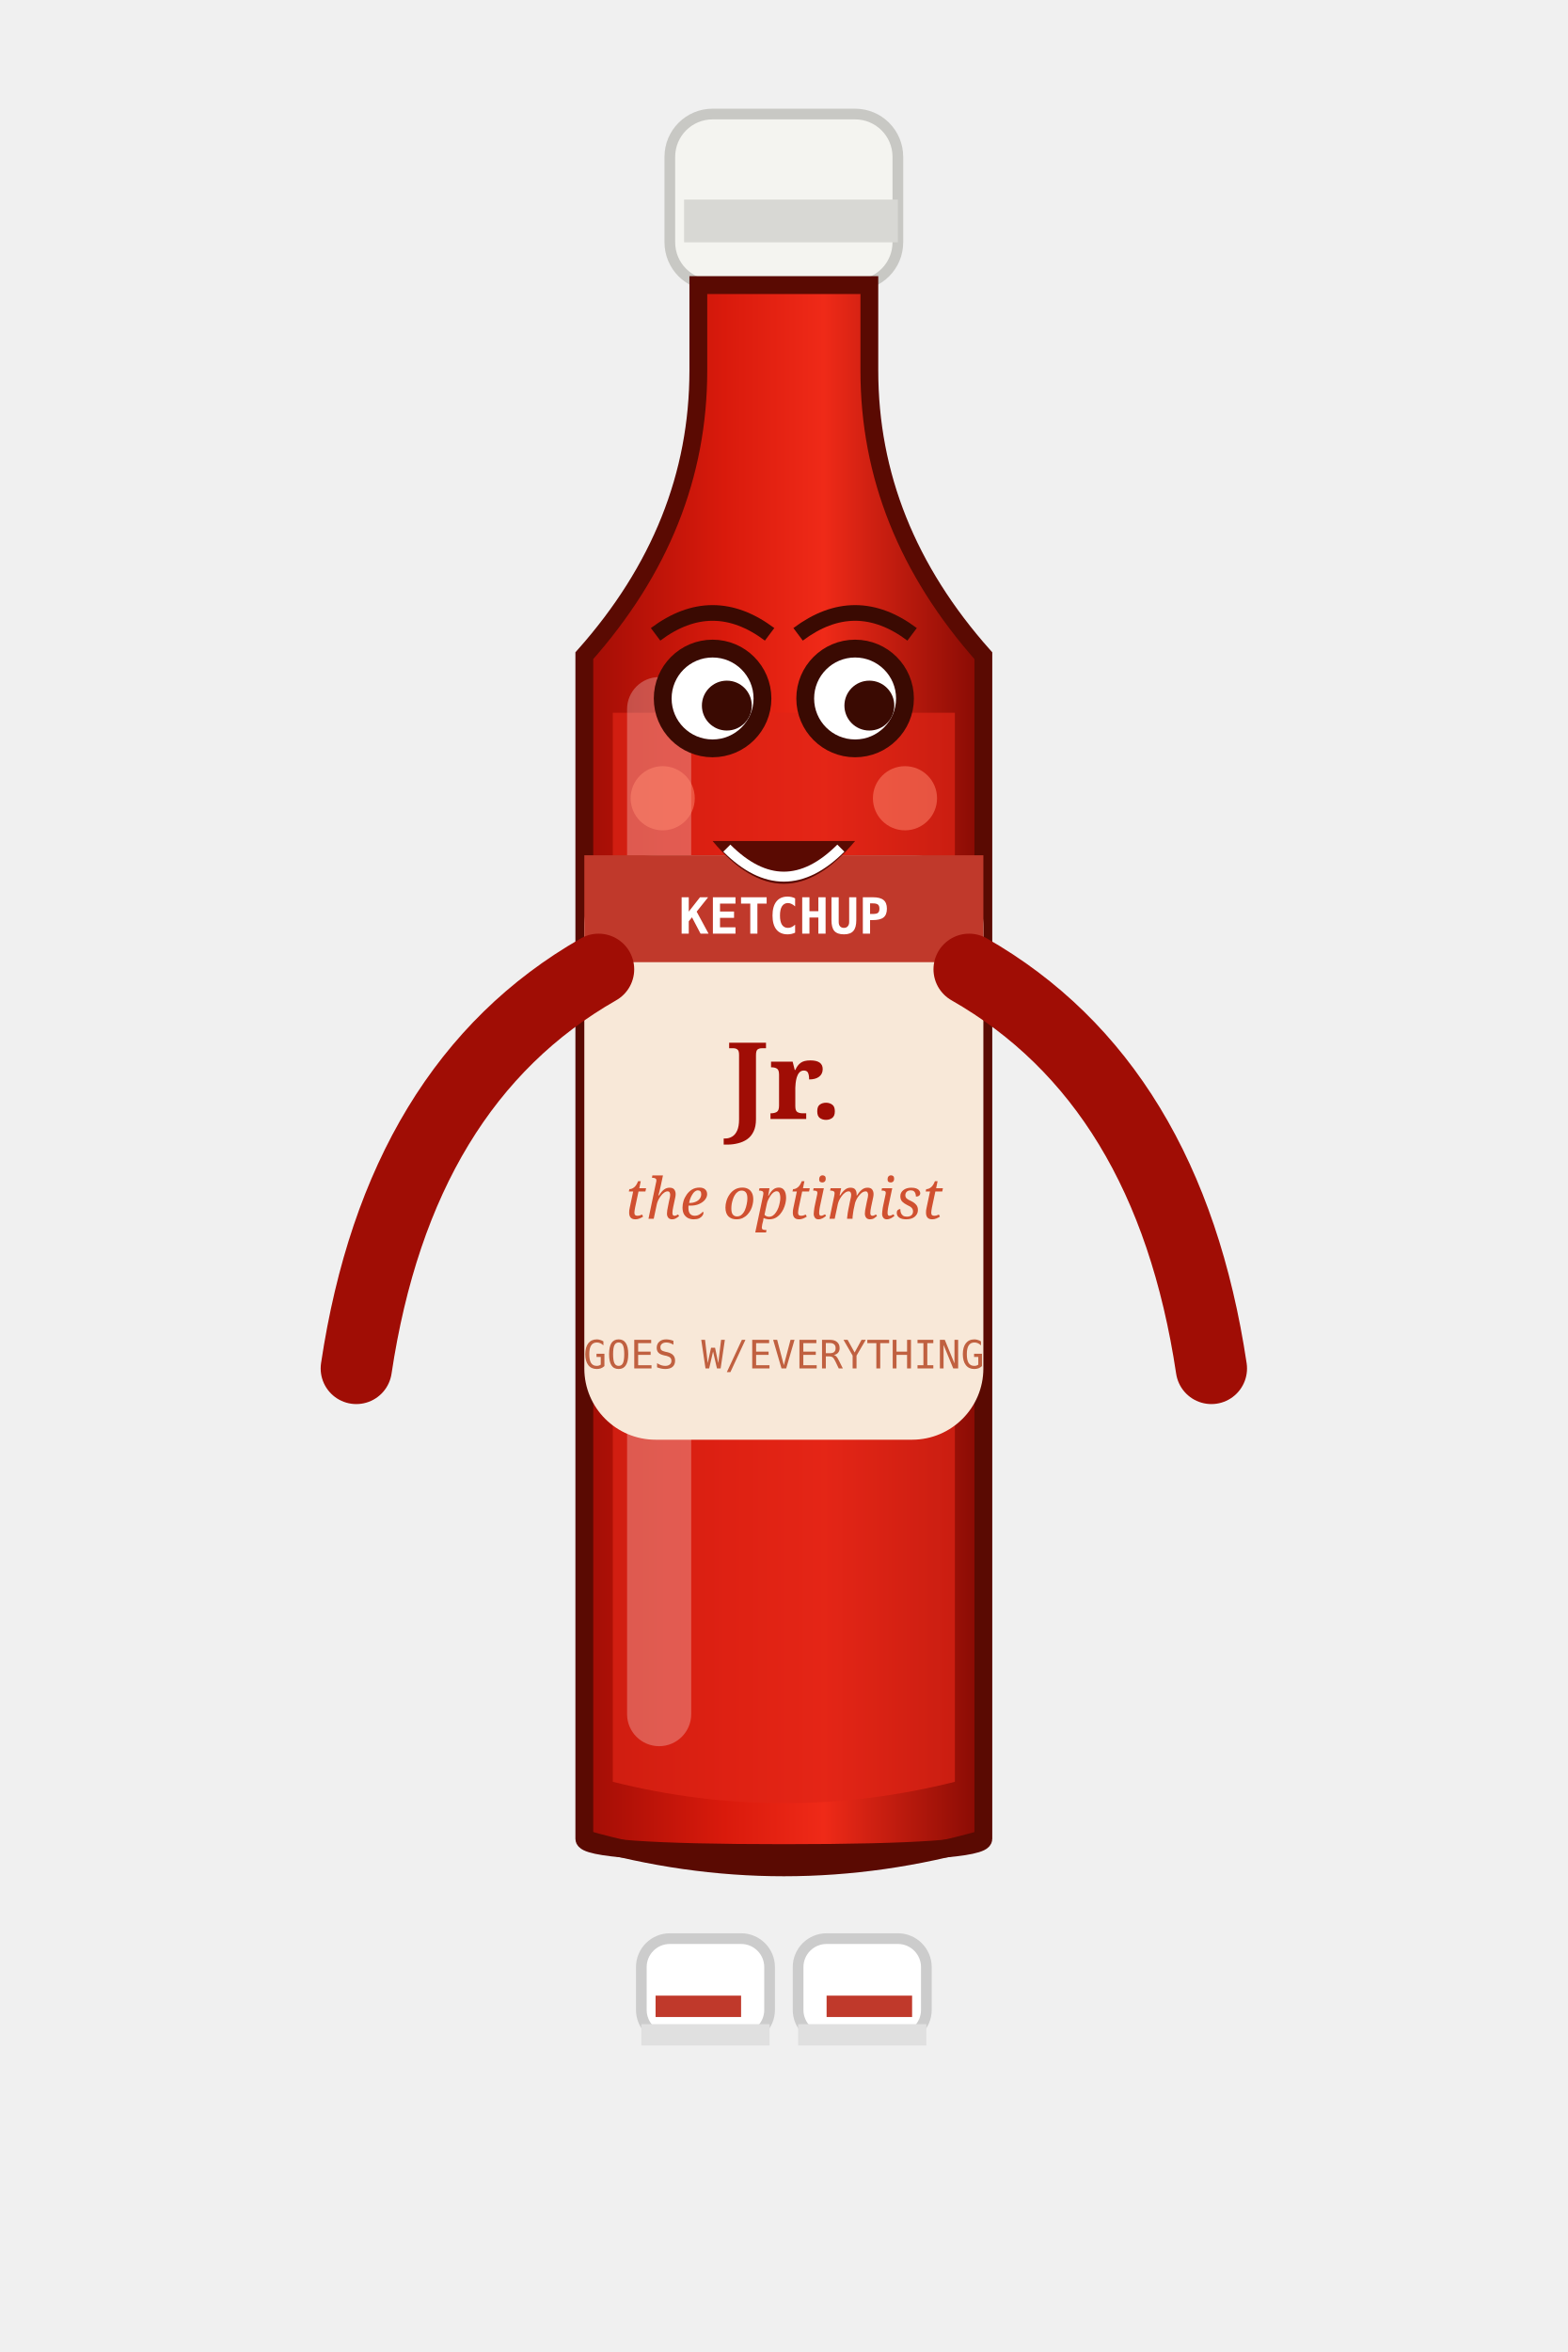
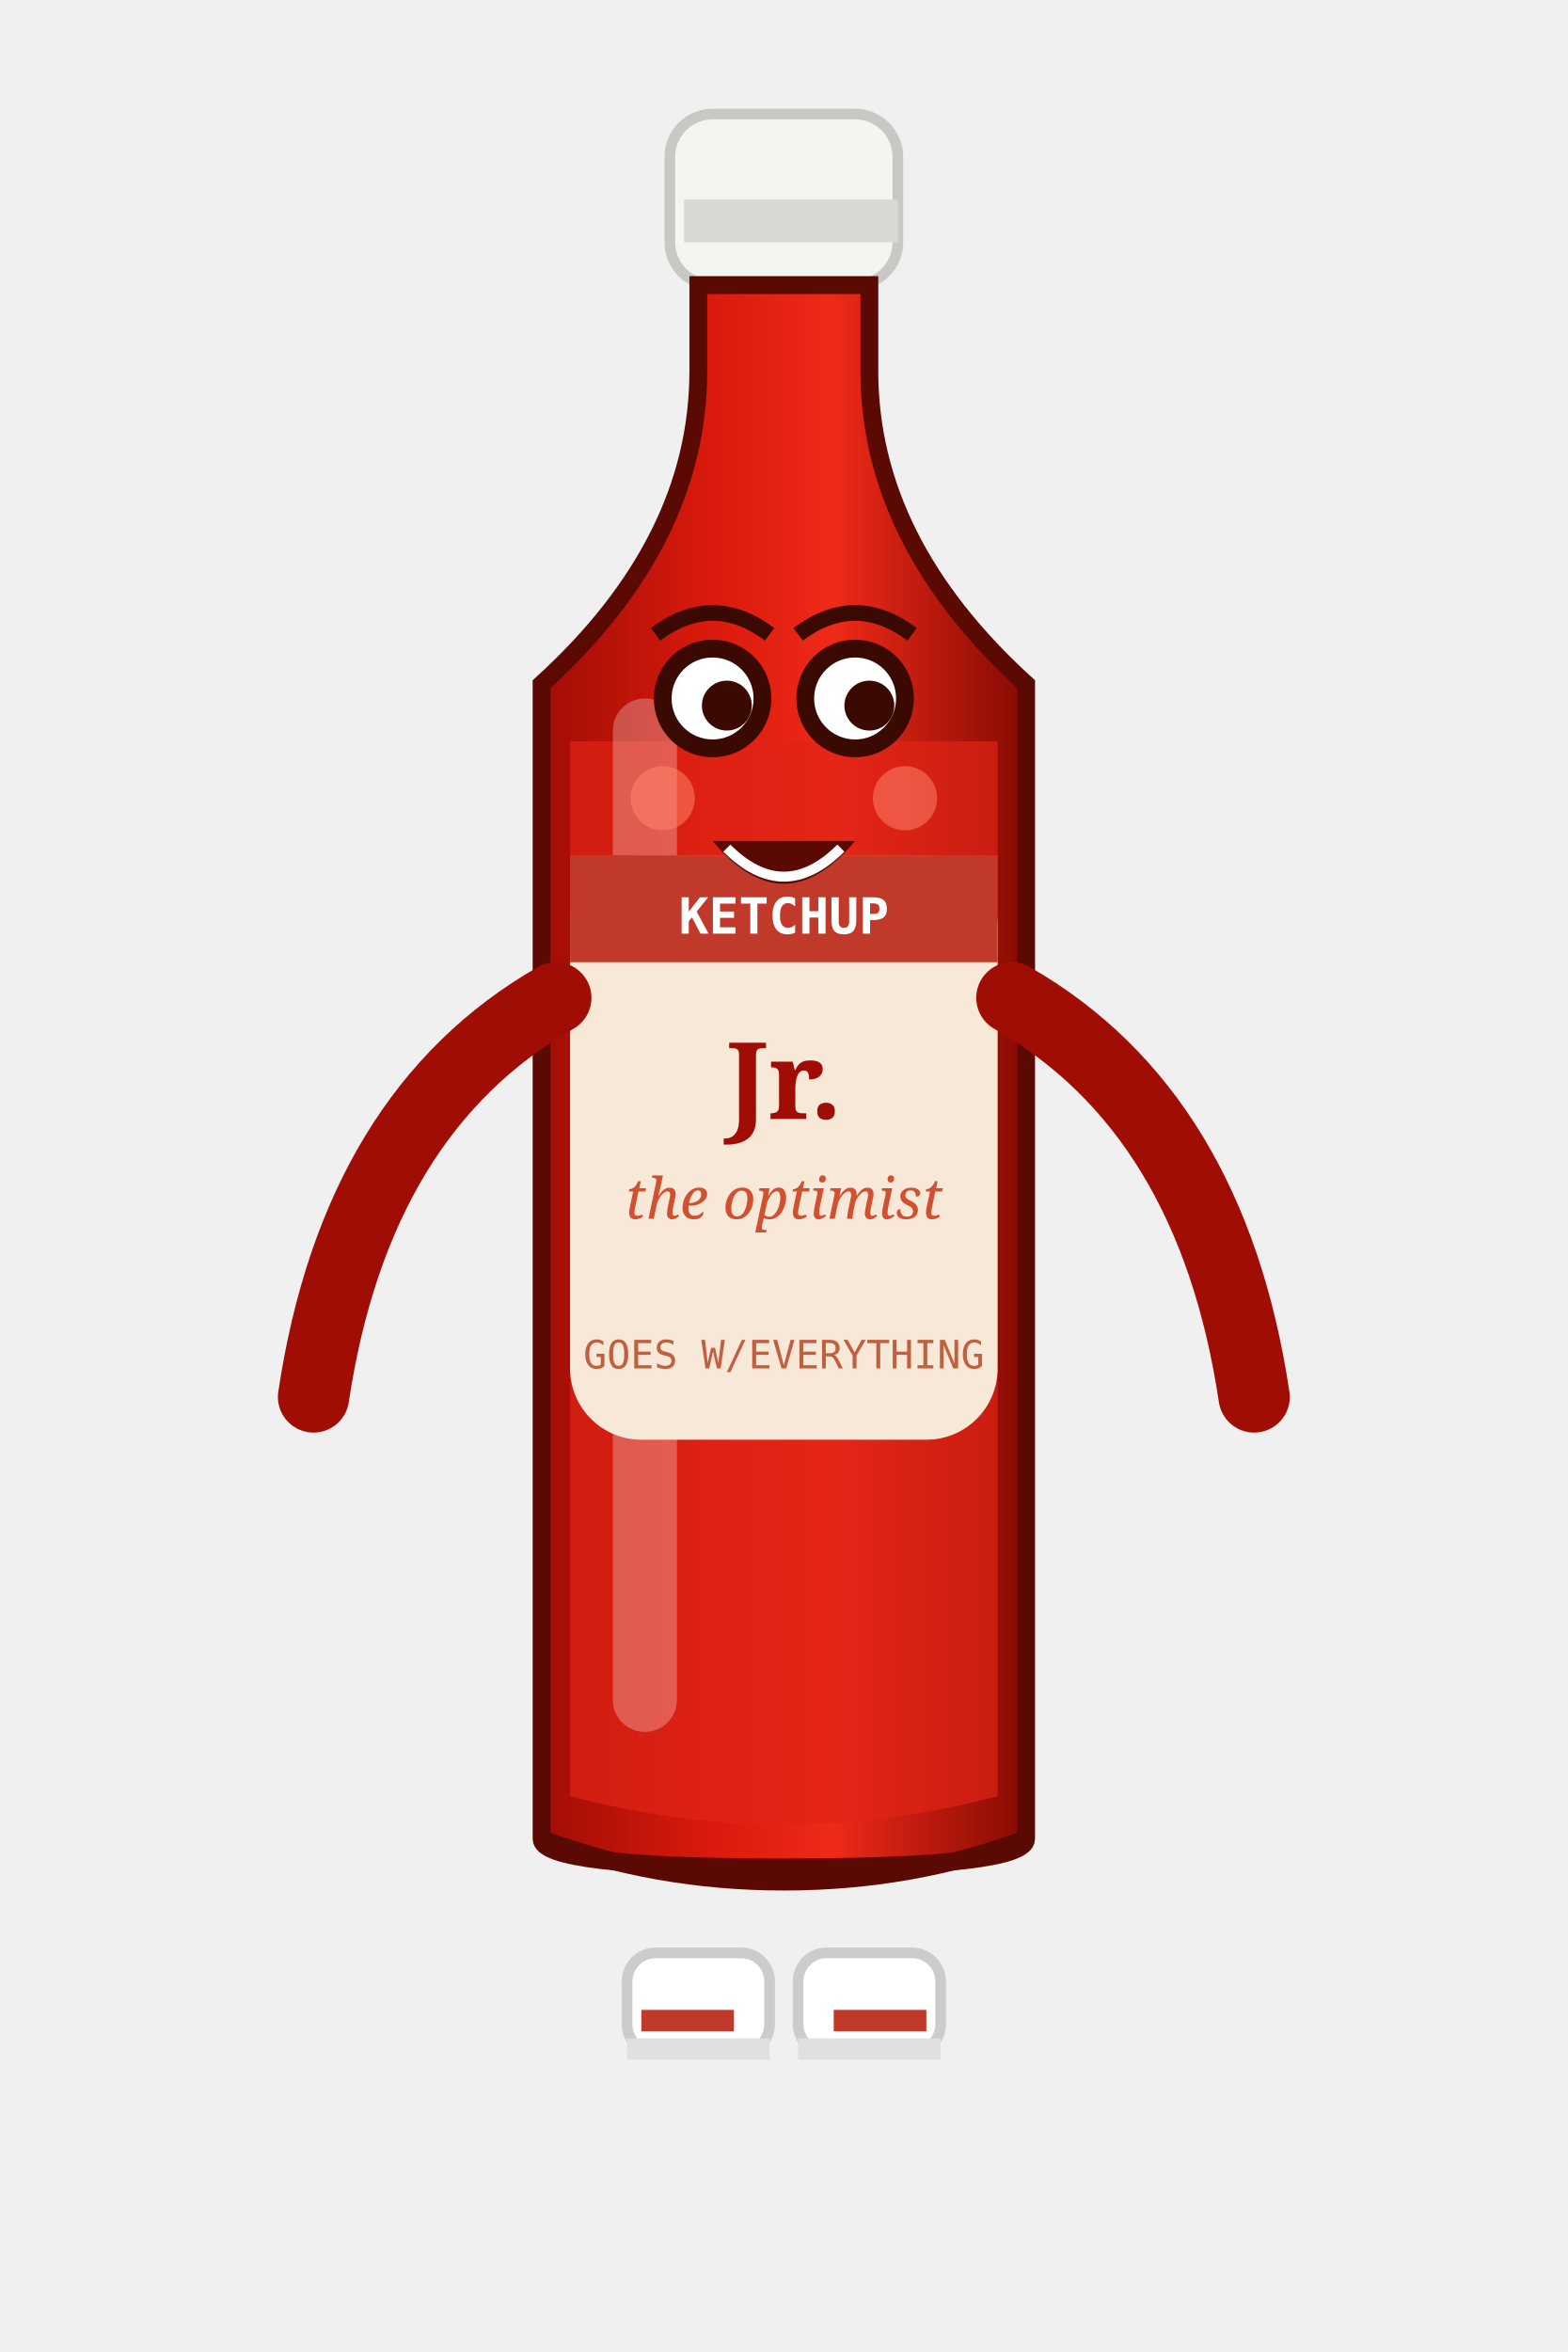
<svg xmlns="http://www.w3.org/2000/svg" viewBox="0 0 220 330" width="220" height="330">
  <defs>
    <linearGradient id="kRed" x1="0" y1="0" x2="1" y2="0">
      <stop offset="0" stop-color="#a00d05" />
      <stop offset="0.35" stop-color="#d91a0c" />
      <stop offset="0.6" stop-color="#ef2a18" />
      <stop offset="1" stop-color="#850a03" />
    </linearGradient>
  </defs>
  <rect x="94" y="16" width="32" height="24" rx="6" fill="#f4f4f0" stroke="#c8c8c4" stroke-width="1.5" />
  <path d="M96 28 L126 28 L126 34 L96 34 Z" fill="#d8d8d4" />
-   <path d="M98 40 L122 40            L122 52 Q122 74 138 92 L138 240            L138 258 Q138 260 110 260 Q82 260 82 258 L82 240            L82 92 Q98 74 98 52 Z" fill="url(#kRed)" stroke="#5a0a02" stroke-width="2.5" />
-   <path d="M82 258 Q96 262 110 262 Q124 262 138 258" fill="none" stroke="#5a0a02" stroke-width="2.5" />
-   <path d="M86 100 L134 100 L134 236 L134 250 Q110 256 86 250 L86 236 L86 100 Z" fill="#e02415" opacity=".7" />
-   <rect x="88" y="95" width="9" height="150" rx="4.5" fill="#ffffff44" />
+   <path d="M98 40 L122 40            L122 52 Q122 76 144 96 L144 240            L144 258 Q144 262 110 262 Q76 262 76 258 L76 240            L76 96 Q98 76 98 52 Z" fill="url(#kRed)" stroke="#5a0a02" stroke-width="2.5" />
+   <path d="M76 258 Q92 264 110 264 Q128 264 144 258" fill="none" stroke="#5a0a02" stroke-width="2.5" />
+   <path d="M80 104 L140 104 L140 236 L140 252 Q110 260 80 252 L80 236 L80 104 Z" fill="#e02415" opacity=".7" />
+   <rect x="86" y="98" width="9" height="145" rx="4.5" fill="#ffffff44" />
  <g id="kLabel">
-     <rect x="82" y="120" width="56" height="82" rx="10" fill="#f8e8d8" />
-     <rect x="82" y="120" width="56" height="15" fill="#c0392b" />
+     <rect x="80" y="120" width="60" height="82" rx="10" fill="#f8e8d8" />
+     <rect x="80" y="120" width="60" height="15" fill="#c0392b" />
    <text x="110" y="131" text-anchor="middle" font-family="monospace" font-size="7" font-weight="bold" fill="#fff">KETCHUP</text>
    <text x="110" y="157" text-anchor="middle" font-family="serif" font-size="15" font-weight="bold" fill="#a00d05">Jr.</text>
    <text x="110" y="171" text-anchor="middle" font-family="serif" font-size="8" font-style="italic" fill="#d05030">the optimist</text>
    <text x="110" y="192" text-anchor="middle" font-family="monospace" font-size="5.5" fill="#c06040">GOES W/EVERYTHING</text>
  </g>
  <g id="kEyes">
    <circle cx="100" cy="98" r="7" fill="#fff" stroke="#3a0a02" stroke-width="2.5" />
    <circle cx="120" cy="98" r="7" fill="#fff" stroke="#3a0a02" stroke-width="2.5" />
    <circle cx="102" cy="99" r="3.5" fill="#3a0a02" />
    <circle cx="122" cy="99" r="3.5" fill="#3a0a02" />
    <path d="M92 89 Q100 83 108 89" stroke="#3a0a02" stroke-width="2.2" fill="none" />
    <path d="M112 89 Q120 83 128 89" stroke="#3a0a02" stroke-width="2.2" fill="none" />
    <circle cx="93" cy="112" r="4.5" fill="#ff8a70" opacity=".5" />
    <circle cx="127" cy="112" r="4.5" fill="#ff8a70" opacity=".5" />
  </g>
  <g id="kMouth">
    <path d="M100 118 Q110 130 120 118 Z" fill="#5a0a02" />
    <path d="M102 119 Q110 127 118 119" stroke="#fff" stroke-width="1.4" fill="none" />
  </g>
  <g id="kArmL">
-     <path d="M84 136 Q56 152 50 192" stroke="#a00d05" stroke-width="10" stroke-linecap="round" fill="none" />
+     <path d="M78 140 Q50 156 44 196" stroke="#a00d05" stroke-width="10" stroke-linecap="round" fill="none" />
  </g>
  <g id="kArmR">
-     <path d="M136 136 Q164 152 170 192" stroke="#a00d05" stroke-width="10" stroke-linecap="round" fill="none" />
+     <path d="M142 140 Q170 156 176 196" stroke="#a00d05" stroke-width="10" stroke-linecap="round" fill="none" />
  </g>
-   <rect x="90" y="272" width="18" height="14" rx="4" fill="#fff" stroke="#ccc" stroke-width="1.5" />
-   <rect x="112" y="272" width="18" height="14" rx="4" fill="#fff" stroke="#ccc" stroke-width="1.5" />
+   <rect x="88" y="274" width="20" height="14" rx="4" fill="#fff" stroke="#ccc" stroke-width="1.5" />
+   <rect x="112" y="274" width="20" height="14" rx="4" fill="#fff" stroke="#ccc" stroke-width="1.5" />
  <rect x="82" y="263" width="56" height="8" fill="#0a1220" opacity="0" />
-   <rect x="92" y="280" width="12" height="3" fill="#c0392b" />
-   <rect x="116" y="280" width="12" height="3" fill="#c0392b" />
-   <rect x="90" y="284" width="18" height="3" fill="#e0e0e0" />
-   <rect x="112" y="284" width="18" height="3" fill="#e0e0e0" />
+   <rect x="90" y="282" width="13" height="3" fill="#c0392b" />
+   <rect x="117" y="282" width="13" height="3" fill="#c0392b" />
+   <rect x="88" y="286" width="20" height="3" fill="#e0e0e0" />
+   <rect x="112" y="286" width="20" height="3" fill="#e0e0e0" />
</svg>
